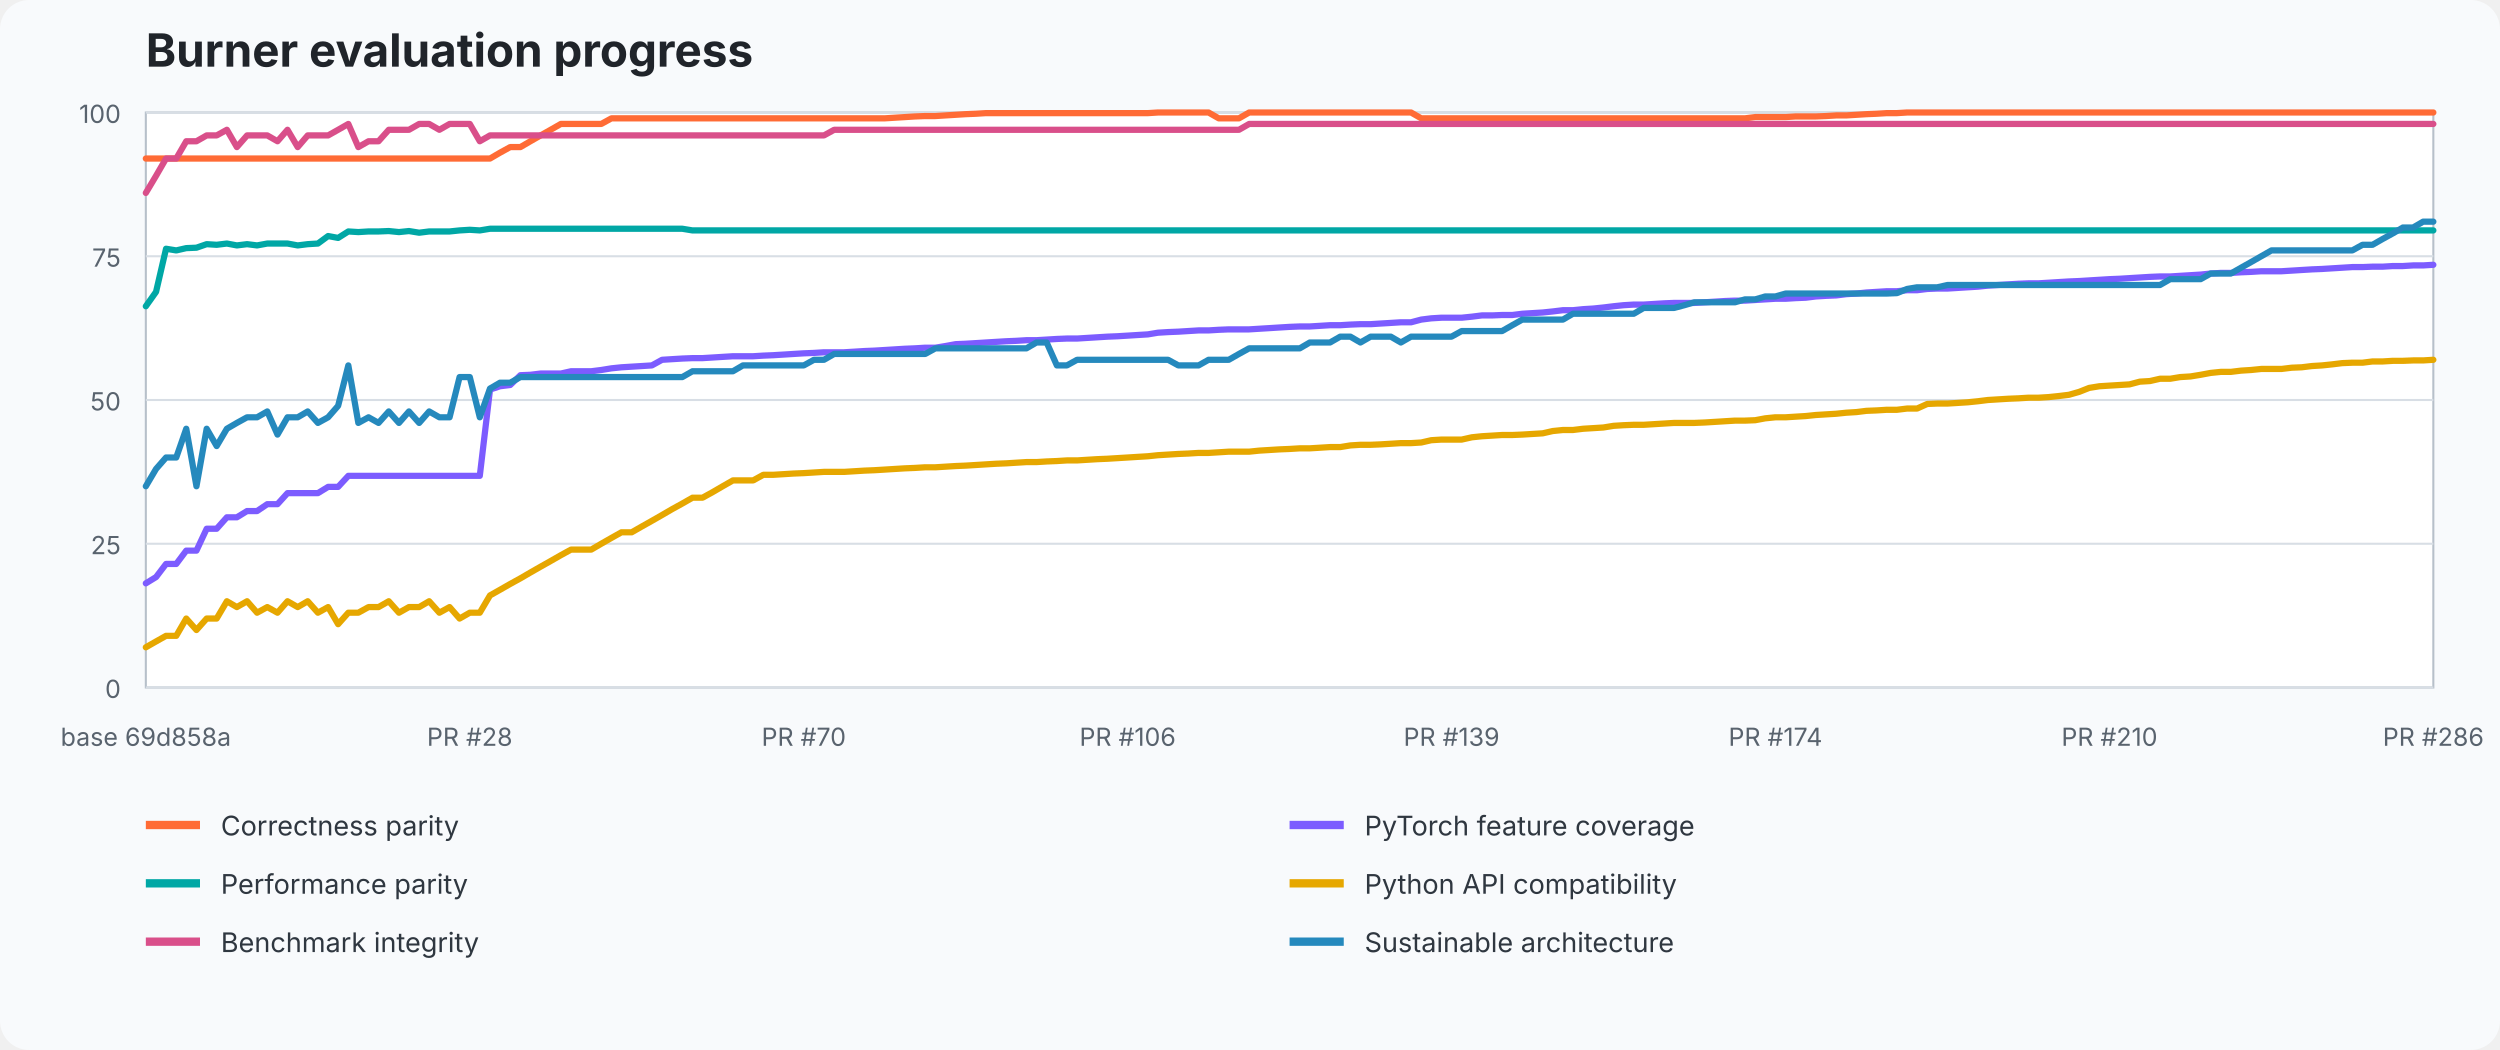
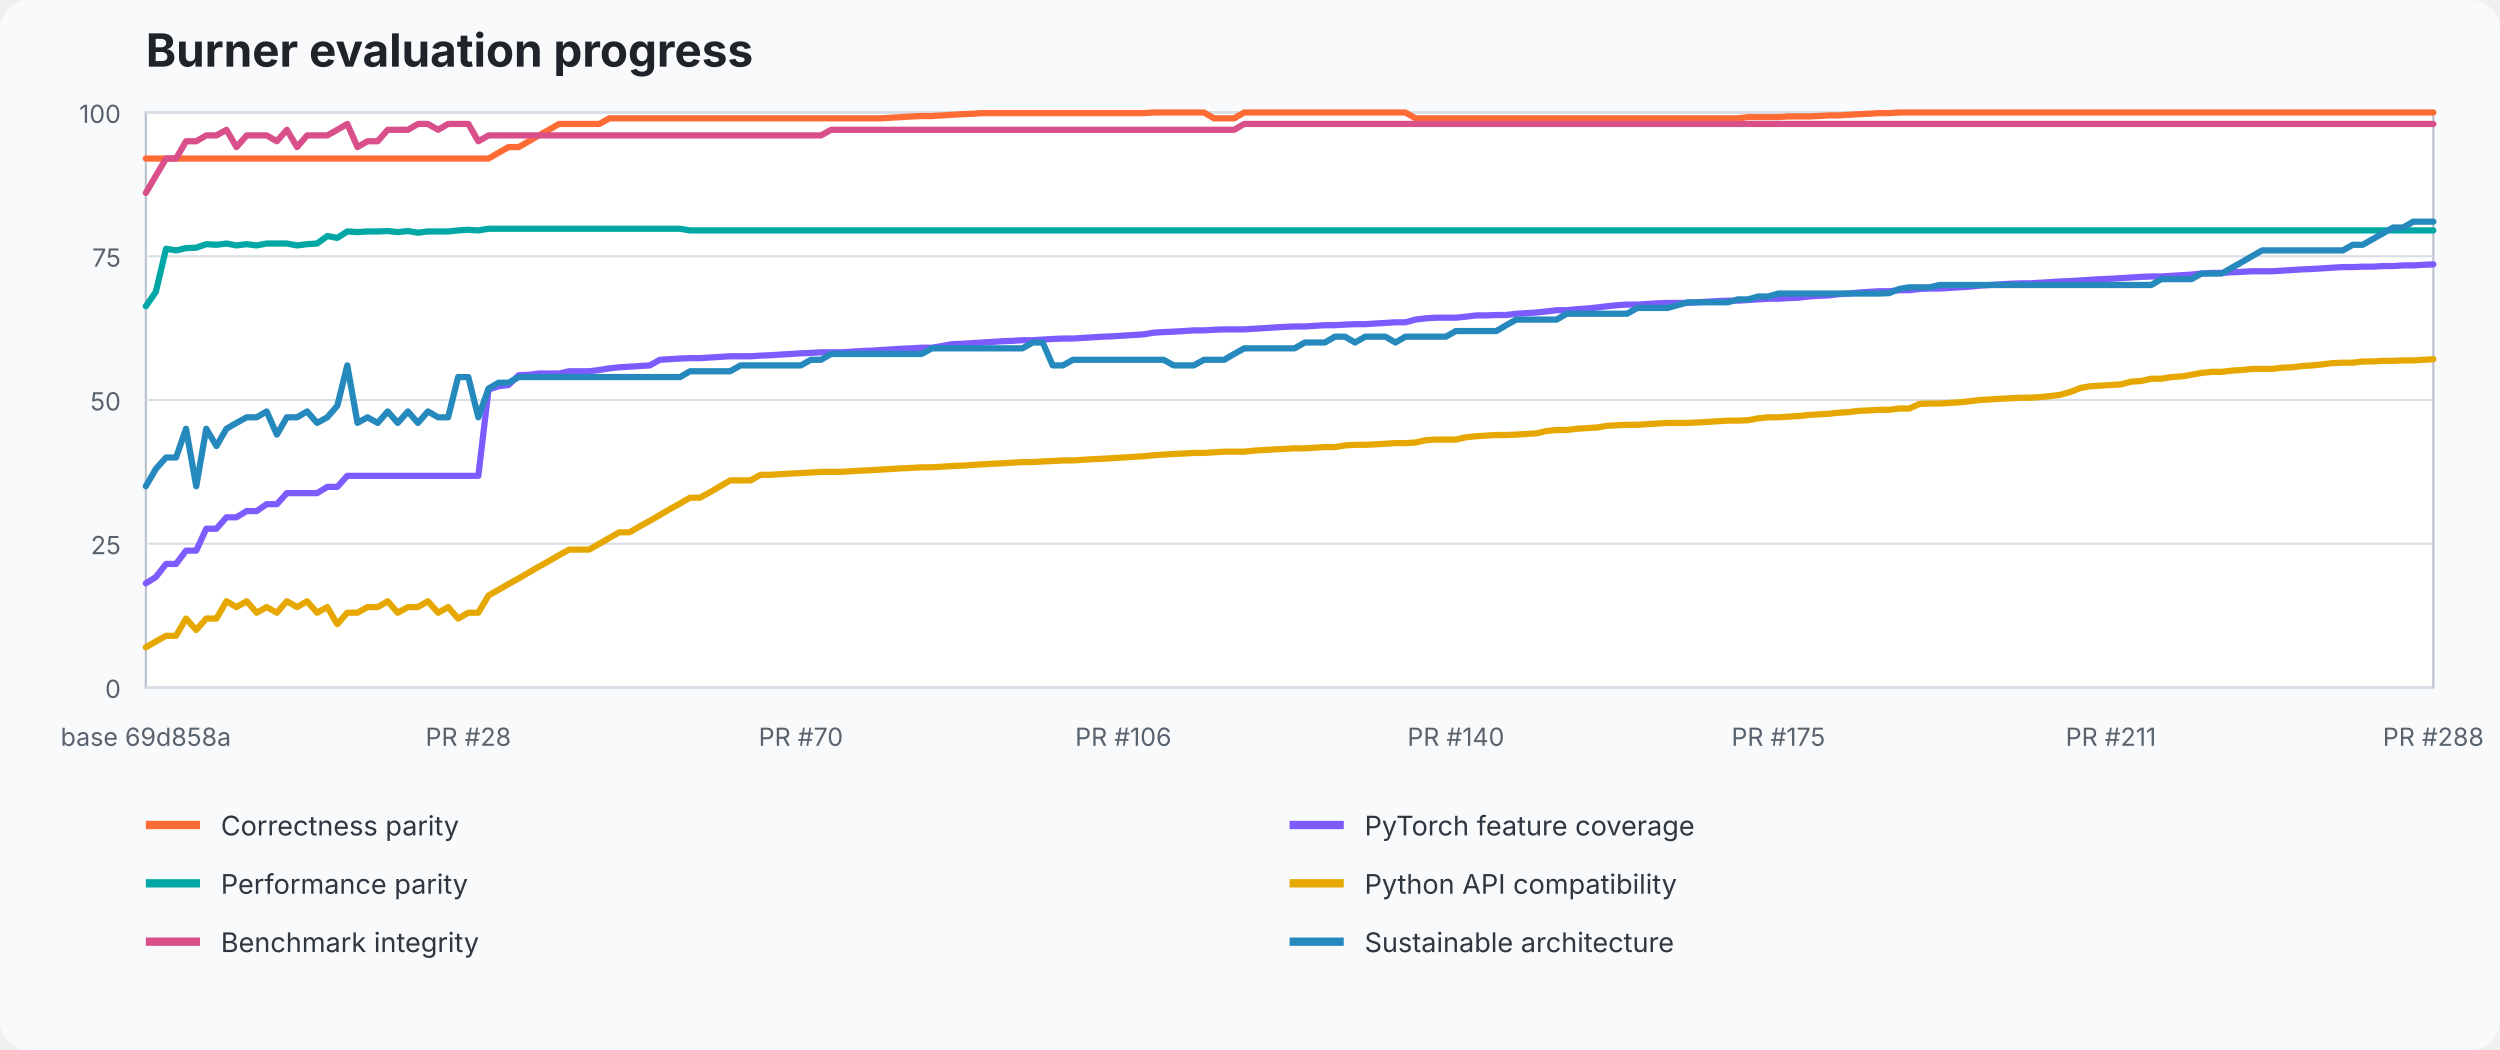
<svg xmlns="http://www.w3.org/2000/svg" width="1200" height="504" viewBox="0 0 1200 504" role="img" aria-labelledby="title desc">
  <style>text{font-family:ui-sans-serif,system-ui,-apple-system,BlinkMacSystemFont,"Segoe UI",sans-serif}.title{font-size:22px;font-weight:700;fill:#20242a}.axis{font-size:12px;fill:#59636e}.legend{font-size:13px;fill:#2f3740}.grid{stroke:#d8dee5;stroke-width:1}.plot{fill:#fff;stroke:#b7c0ca}</style>
  <rect width="100%" height="100%" fill="#f8fafc" rx="14" />
  <text x="70" y="32" class="title">Burner evaluation progress</text>
  <rect x="70" y="54" width="1098" height="276" class="plot" />
  <line x1="70" y1="330" x2="1168" y2="330" class="grid" />
  <text x="58" y="335" text-anchor="end" class="axis">0</text>
  <line x1="70" y1="261" x2="1168" y2="261" class="grid" />
  <text x="58" y="266" text-anchor="end" class="axis">25</text>
  <line x1="70" y1="192" x2="1168" y2="192" class="grid" />
  <text x="58" y="197" text-anchor="end" class="axis">50</text>
  <line x1="70" y1="123" x2="1168" y2="123" class="grid" />
  <text x="58" y="128" text-anchor="end" class="axis">75</text>
  <line x1="70" y1="54" x2="1168" y2="54" class="grid" />
  <text x="58" y="59" text-anchor="end" class="axis">100</text>
-   <polyline points="70.0,76.1 74.9,76.1 79.7,76.1 84.6,76.1 89.4,76.1 94.3,76.1 99.2,76.1 104.0,76.1 108.9,76.1 113.7,76.1 118.6,76.1 123.4,76.1 128.3,76.1 133.2,76.1 138.0,76.1 142.9,76.1 147.7,76.1 152.6,76.1 157.5,76.1 162.3,76.1 167.2,76.1 172.0,76.1 176.9,76.1 181.7,76.1 186.6,76.1 191.5,76.1 196.3,76.1 201.2,76.1 206.0,76.1 210.9,76.1 215.8,76.1 220.6,76.1 225.5,76.1 230.3,76.1 235.2,76.1 240.0,73.3 244.9,70.6 249.8,70.6 254.6,67.8 259.5,65.0 264.3,62.3 269.2,59.5 274.1,59.5 278.9,59.5 283.8,59.5 288.6,59.5 293.5,56.8 298.3,56.8 303.2,56.8 308.1,56.8 312.9,56.8 317.8,56.8 322.6,56.8 327.5,56.8 332.4,56.8 337.2,56.8 342.1,56.8 346.9,56.8 351.8,56.8 356.6,56.8 361.5,56.8 366.4,56.8 371.2,56.8 376.1,56.8 380.9,56.8 385.8,56.8 390.7,56.8 395.5,56.8 400.4,56.8 405.2,56.8 410.1,56.8 414.9,56.8 419.8,56.8 424.7,56.8 429.5,56.5 434.4,56.2 439.2,55.9 444.1,55.7 449.0,55.7 453.8,55.4 458.7,55.1 463.5,54.8 468.4,54.6 473.2,54.3 478.1,54.3 483.0,54.3 487.8,54.3 492.7,54.3 497.5,54.3 502.4,54.3 507.3,54.3 512.1,54.3 517.0,54.3 521.8,54.3 526.7,54.3 531.5,54.3 536.4,54.3 541.3,54.3 546.1,54.3 551.0,54.3 555.8,54.0 560.7,54.0 565.6,54.0 570.4,54.0 575.3,54.0 580.1,54.0 585.0,56.8 589.8,56.8 594.7,56.8 599.6,54.0 604.4,54.0 609.3,54.0 614.1,54.0 619.0,54.0 623.9,54.0 628.7,54.0 633.6,54.0 638.4,54.0 643.3,54.0 648.2,54.0 653.0,54.0 657.9,54.0 662.7,54.0 667.6,54.0 672.4,54.0 677.3,54.0 682.2,56.8 687.0,56.8 691.9,56.8 696.7,56.8 701.6,56.8 706.5,56.8 711.3,56.8 716.2,56.8 721.0,56.8 725.9,56.8 730.7,56.8 735.6,56.8 740.5,56.8 745.3,56.8 750.2,56.8 755.0,56.8 759.9,56.8 764.8,56.8 769.6,56.8 774.5,56.8 779.3,56.8 784.2,56.8 789.0,56.8 793.9,56.8 798.8,56.8 803.6,56.8 808.5,56.8 813.3,56.8 818.2,56.8 823.1,56.8 827.9,56.8 832.8,56.8 837.6,56.8 842.5,56.2 847.3,56.2 852.2,56.2 857.1,56.2 861.9,55.9 866.8,55.9 871.6,55.9 876.5,55.7 881.4,55.4 886.2,55.4 891.1,55.1 895.9,54.8 900.8,54.6 905.6,54.3 910.5,54.3 915.4,54.0 920.2,54.0 925.1,54.0 929.9,54.0 934.8,54.0 939.7,54.0 944.5,54.0 949.4,54.0 954.2,54.0 959.1,54.0 963.9,54.0 968.8,54.0 973.7,54.0 978.5,54.0 983.4,54.0 988.2,54.0 993.1,54.0 998.0,54.0 1002.8,54.0 1007.7,54.0 1012.5,54.0 1017.4,54.0 1022.2,54.0 1027.1,54.0 1032.0,54.0 1036.8,54.0 1041.7,54.0 1046.5,54.0 1051.4,54.0 1056.3,54.0 1061.1,54.0 1066.0,54.0 1070.8,54.0 1075.7,54.0 1080.5,54.0 1085.4,54.0 1090.3,54.0 1095.1,54.0 1100.0,54.0 1104.8,54.0 1109.7,54.0 1114.6,54.0 1119.4,54.0 1124.3,54.0 1129.1,54.0 1134.0,54.0 1138.8,54.0 1143.7,54.0 1148.6,54.0 1153.4,54.0 1158.3,54.0 1163.1,54.0 1168.0,54.0" fill="none" stroke="#ff6b35" stroke-width="3" stroke-linejoin="round" stroke-linecap="round" />
-   <polyline points="70.0,280.0 74.9,277.0 79.7,270.7 84.6,270.7 89.4,264.3 94.3,264.3 99.2,253.8 104.0,253.8 108.9,248.3 113.7,248.3 118.6,245.3 123.4,245.3 128.3,242.0 133.2,242.0 138.0,236.7 142.9,236.7 147.7,236.7 152.6,236.7 157.5,233.7 162.3,233.7 167.2,228.4 172.0,228.4 176.9,228.4 181.7,228.4 186.6,228.4 191.5,228.4 196.3,228.4 201.2,228.4 206.0,228.4 210.9,228.4 215.8,228.4 220.6,228.4 225.5,228.4 230.3,228.4 235.2,187.0 240.0,185.4 244.9,184.8 249.8,180.1 254.6,179.9 259.5,179.3 264.3,179.3 269.2,179.3 274.1,178.2 278.9,178.2 283.8,178.2 288.6,177.6 293.5,176.8 298.3,176.3 303.2,176.0 308.1,175.7 312.9,175.4 317.8,172.7 322.6,172.4 327.5,172.1 332.4,171.9 337.2,171.9 342.1,171.6 346.9,171.3 351.8,171.0 356.6,171.0 361.5,171.0 366.4,170.7 371.2,170.5 376.1,170.2 380.9,169.9 385.8,169.6 390.7,169.4 395.5,169.1 400.4,169.1 405.2,169.1 410.1,168.8 414.9,168.5 419.8,168.3 424.7,168.0 429.5,167.7 434.4,167.4 439.2,167.2 444.1,166.9 449.0,166.9 453.8,166.1 458.7,165.2 463.5,165.0 468.4,164.7 473.2,164.4 478.1,164.1 483.0,163.8 487.8,163.6 492.7,163.3 497.5,163.3 502.4,163.0 507.3,162.7 512.1,162.5 517.0,162.5 521.8,162.2 526.7,161.9 531.5,161.6 536.4,161.4 541.3,161.1 546.1,160.8 551.0,160.5 555.8,159.7 560.7,159.4 565.6,159.2 570.4,158.9 575.3,158.6 580.1,158.6 585.0,158.3 589.8,158.1 594.7,158.1 599.6,158.1 604.4,157.8 609.3,157.5 614.1,157.2 619.0,156.9 623.9,156.7 628.7,156.7 633.6,156.4 638.4,156.1 643.3,156.1 648.2,155.8 653.0,155.6 657.9,155.6 662.7,155.3 667.6,155.0 672.4,154.7 677.3,154.7 682.2,153.4 687.0,152.8 691.9,152.5 696.7,152.5 701.6,152.5 706.5,152.0 711.3,151.4 716.2,151.4 721.0,151.2 725.9,151.2 730.7,150.6 735.6,150.3 740.5,150.0 745.3,149.5 750.2,148.9 755.0,148.9 759.9,148.4 764.8,148.1 769.6,147.6 774.5,147.0 779.3,146.5 784.2,146.2 789.0,146.2 793.9,145.9 798.8,145.6 803.6,145.4 808.5,145.4 813.3,145.4 818.2,145.1 823.1,144.8 827.9,144.5 832.8,144.3 837.6,144.3 842.5,144.0 847.3,143.7 852.2,143.4 857.1,143.4 861.9,143.1 866.8,142.9 871.6,142.3 876.5,142.0 881.4,141.8 886.2,141.2 891.1,140.9 895.9,140.4 900.8,140.1 905.6,139.8 910.5,139.8 915.4,139.3 920.2,139.3 925.1,138.7 929.9,138.5 934.8,138.5 939.7,138.2 944.5,137.9 949.4,137.6 954.2,137.1 959.1,136.8 963.9,136.5 968.8,136.2 973.7,136.0 978.5,136.0 983.4,135.7 988.2,135.4 993.1,135.1 998.0,134.9 1002.8,134.6 1007.7,134.3 1012.5,134.0 1017.4,133.8 1022.2,133.5 1027.1,133.2 1032.0,132.9 1036.8,132.7 1041.7,132.7 1046.5,132.4 1051.4,132.1 1056.3,131.8 1061.1,131.3 1066.0,131.0 1070.8,131.0 1075.7,130.7 1080.5,130.5 1085.4,130.2 1090.3,130.2 1095.1,130.2 1100.0,129.9 1104.8,129.6 1109.7,129.3 1114.6,129.1 1119.4,128.8 1124.3,128.5 1129.1,128.2 1134.0,128.2 1138.8,128.0 1143.7,128.0 1148.6,127.7 1153.4,127.7 1158.3,127.4 1163.1,127.4 1168.0,127.1" fill="none" stroke="#7c5cff" stroke-width="3" stroke-linejoin="round" stroke-linecap="round" />
-   <polyline points="70.0,147.0 74.9,140.1 79.7,119.4 84.6,120.2 89.4,119.1 94.3,118.9 99.2,117.2 104.0,117.5 108.9,116.9 113.7,117.8 118.6,117.2 123.4,117.8 128.3,116.9 133.2,116.9 138.0,116.9 142.9,117.8 147.7,117.2 152.6,116.9 157.5,113.3 162.3,114.2 167.2,111.1 172.0,111.4 176.9,111.1 181.7,111.1 186.6,110.9 191.5,111.4 196.3,110.9 201.2,111.7 206.0,111.1 210.9,111.1 215.8,111.1 220.6,110.6 225.5,110.3 230.3,110.6 235.2,109.8 240.0,109.8 244.9,109.8 249.8,109.8 254.6,109.8 259.5,109.8 264.3,109.8 269.2,109.8 274.1,109.8 278.9,109.8 283.8,109.8 288.6,109.8 293.5,109.8 298.3,109.8 303.2,109.8 308.1,109.8 312.9,109.8 317.8,109.8 322.6,109.8 327.5,109.8 332.4,110.6 337.2,110.6 342.1,110.6 346.9,110.6 351.8,110.6 356.6,110.6 361.5,110.6 366.4,110.6 371.2,110.6 376.1,110.6 380.9,110.6 385.8,110.6 390.7,110.6 395.5,110.6 400.4,110.6 405.2,110.6 410.1,110.6 414.9,110.6 419.8,110.6 424.7,110.6 429.5,110.6 434.4,110.6 439.2,110.6 444.1,110.6 449.0,110.6 453.8,110.6 458.7,110.6 463.5,110.6 468.4,110.6 473.2,110.6 478.1,110.6 483.0,110.6 487.8,110.6 492.7,110.6 497.5,110.6 502.4,110.6 507.3,110.6 512.1,110.6 517.0,110.6 521.8,110.6 526.7,110.6 531.5,110.6 536.4,110.6 541.3,110.6 546.1,110.6 551.0,110.6 555.8,110.6 560.7,110.6 565.6,110.6 570.4,110.6 575.3,110.6 580.1,110.6 585.0,110.6 589.8,110.6 594.7,110.6 599.6,110.6 604.4,110.6 609.3,110.6 614.1,110.6 619.0,110.6 623.9,110.6 628.7,110.6 633.6,110.6 638.4,110.6 643.3,110.6 648.2,110.6 653.0,110.6 657.9,110.6 662.7,110.6 667.6,110.6 672.4,110.6 677.3,110.6 682.2,110.6 687.0,110.6 691.9,110.6 696.7,110.6 701.6,110.6 706.5,110.6 711.3,110.6 716.2,110.6 721.0,110.6 725.9,110.6 730.7,110.6 735.6,110.6 740.5,110.6 745.3,110.6 750.2,110.6 755.0,110.6 759.9,110.6 764.8,110.6 769.6,110.6 774.5,110.6 779.3,110.6 784.2,110.6 789.0,110.6 793.9,110.6 798.8,110.6 803.6,110.6 808.5,110.6 813.3,110.6 818.2,110.6 823.1,110.6 827.9,110.6 832.8,110.6 837.6,110.6 842.5,110.6 847.3,110.6 852.2,110.6 857.1,110.6 861.9,110.6 866.8,110.6 871.6,110.6 876.5,110.6 881.4,110.6 886.2,110.6 891.1,110.6 895.9,110.6 900.8,110.6 905.6,110.6 910.5,110.6 915.4,110.6 920.2,110.6 925.1,110.6 929.9,110.6 934.8,110.6 939.7,110.6 944.5,110.6 949.4,110.6 954.2,110.6 959.1,110.6 963.9,110.6 968.8,110.6 973.7,110.6 978.5,110.6 983.4,110.6 988.2,110.6 993.1,110.6 998.0,110.6 1002.8,110.6 1007.7,110.6 1012.5,110.6 1017.4,110.6 1022.2,110.6 1027.1,110.6 1032.0,110.6 1036.8,110.6 1041.7,110.6 1046.5,110.6 1051.4,110.6 1056.3,110.6 1061.1,110.6 1066.0,110.6 1070.8,110.6 1075.7,110.6 1080.5,110.6 1085.4,110.6 1090.3,110.6 1095.1,110.6 1100.0,110.6 1104.8,110.6 1109.7,110.6 1114.6,110.6 1119.4,110.6 1124.3,110.6 1129.1,110.6 1134.0,110.6 1138.8,110.6 1143.7,110.6 1148.6,110.6 1153.4,110.6 1158.3,110.6 1163.1,110.6 1168.0,110.6" fill="none" stroke="#00a7a5" stroke-width="3" stroke-linejoin="round" stroke-linecap="round" />
-   <polyline points="70.0,310.7 74.9,307.9 79.7,305.2 84.6,305.2 89.4,296.9 94.3,302.4 99.2,296.9 104.0,296.9 108.9,288.6 113.7,291.4 118.6,288.6 123.4,294.1 128.3,291.4 133.2,294.1 138.0,288.6 142.9,291.4 147.7,288.6 152.6,294.1 157.5,291.4 162.3,299.6 167.2,294.1 172.0,294.1 176.9,291.4 181.7,291.4 186.6,288.6 191.5,294.1 196.3,291.4 201.2,291.4 206.0,288.6 210.9,294.1 215.8,291.4 220.6,296.9 225.5,294.1 230.3,294.1 235.2,285.8 240.0,283.1 244.9,280.3 249.8,277.6 254.6,274.8 259.5,272.0 264.3,269.3 269.2,266.5 274.1,263.8 278.9,263.8 283.8,263.8 288.6,261.0 293.5,258.2 298.3,255.5 303.2,255.5 308.1,252.7 312.9,250.0 317.8,247.2 322.6,244.4 327.5,241.7 332.4,238.9 337.2,238.9 342.1,236.2 346.9,233.4 351.8,230.6 356.6,230.6 361.5,230.6 366.4,227.9 371.2,227.9 376.1,227.6 380.9,227.3 385.8,227.1 390.7,226.8 395.5,226.5 400.4,226.5 405.2,226.5 410.1,226.2 414.9,225.9 419.8,225.7 424.7,225.4 429.5,225.1 434.4,224.8 439.2,224.6 444.1,224.3 449.0,224.3 453.8,224.0 458.7,223.7 463.5,223.5 468.4,223.2 473.2,222.9 478.1,222.6 483.0,222.4 487.8,222.1 492.7,221.8 497.5,221.8 502.4,221.5 507.3,221.3 512.1,221.0 517.0,221.0 521.8,220.7 526.7,220.4 531.5,220.2 536.4,219.9 541.3,219.6 546.1,219.3 551.0,219.0 555.8,218.5 560.7,218.2 565.6,217.9 570.4,217.7 575.3,217.4 580.1,217.4 585.0,217.1 589.8,216.8 594.7,216.8 599.6,216.8 604.4,216.3 609.3,216.0 614.1,215.7 619.0,215.5 623.9,215.2 628.7,215.2 633.6,214.9 638.4,214.6 643.3,214.6 648.2,213.8 653.0,213.5 657.9,213.5 662.7,213.3 667.6,213.0 672.4,212.7 677.3,212.7 682.2,212.4 687.0,211.3 691.9,211.0 696.7,211.0 701.6,211.0 706.5,209.9 711.3,209.4 716.2,209.1 721.0,208.8 725.9,208.8 730.7,208.6 735.6,208.3 740.5,208.0 745.3,206.9 750.2,206.4 755.0,206.4 759.9,205.8 764.8,205.5 769.6,205.2 774.5,204.4 779.3,204.1 784.2,203.9 789.0,203.9 793.9,203.6 798.8,203.3 803.6,203.0 808.5,203.0 813.3,203.0 818.2,202.8 823.1,202.5 827.9,202.2 832.8,201.9 837.6,201.9 842.5,201.7 847.3,200.8 852.2,200.3 857.1,200.3 861.9,200.0 866.8,199.7 871.6,199.2 876.5,198.9 881.4,198.6 886.2,198.1 891.1,197.8 895.9,197.2 900.8,197.0 905.6,196.7 910.5,196.7 915.4,196.1 920.2,196.1 925.1,193.9 929.9,193.7 934.8,193.7 939.7,193.4 944.5,193.1 949.4,192.6 954.2,192.0 959.1,191.7 963.9,191.4 968.8,191.2 973.7,190.9 978.5,190.9 983.4,190.6 988.2,190.1 993.1,189.5 998.0,188.1 1002.8,186.2 1007.7,185.4 1012.5,185.1 1017.4,184.8 1022.2,184.5 1027.1,183.2 1032.0,182.9 1036.8,181.8 1041.7,181.8 1046.5,181.0 1051.4,180.7 1056.3,179.9 1061.1,179.0 1066.0,178.5 1070.8,178.5 1075.7,177.9 1080.5,177.6 1085.4,177.1 1090.3,177.1 1095.1,177.1 1100.0,176.5 1104.8,176.3 1109.7,175.7 1114.6,175.4 1119.4,174.9 1124.3,174.3 1129.1,174.1 1134.0,174.1 1138.8,173.5 1143.7,173.5 1148.6,173.2 1153.4,173.2 1158.3,173.0 1163.1,173.0 1168.0,172.7" fill="none" stroke="#e6a700" stroke-width="3" stroke-linejoin="round" stroke-linecap="round" />
-   <polyline points="70.0,92.6 74.9,84.4 79.7,76.1 84.6,76.1 89.4,67.8 94.3,67.8 99.2,65.0 104.0,65.0 108.9,62.3 113.7,70.6 118.6,65.0 123.4,65.0 128.3,65.0 133.2,67.8 138.0,62.3 142.9,70.6 147.7,65.0 152.6,65.0 157.5,65.0 162.3,62.3 167.2,59.5 172.0,70.6 176.9,67.8 181.7,67.8 186.6,62.3 191.5,62.3 196.3,62.3 201.2,59.5 206.0,59.5 210.9,62.3 215.8,59.5 220.6,59.5 225.5,59.5 230.3,67.8 235.2,65.0 240.0,65.0 244.9,65.0 249.8,65.0 254.6,65.0 259.5,65.0 264.3,65.0 269.2,65.0 274.1,65.0 278.9,65.0 283.8,65.0 288.6,65.0 293.5,65.0 298.3,65.0 303.2,65.0 308.1,65.0 312.9,65.0 317.8,65.0 322.6,65.0 327.5,65.0 332.4,65.0 337.2,65.0 342.1,65.0 346.9,65.0 351.8,65.0 356.6,65.0 361.5,65.0 366.4,65.0 371.2,65.0 376.1,65.0 380.9,65.0 385.8,65.0 390.7,65.0 395.5,65.0 400.4,62.3 405.2,62.3 410.1,62.3 414.9,62.3 419.8,62.3 424.7,62.3 429.5,62.3 434.4,62.3 439.2,62.3 444.1,62.3 449.0,62.3 453.8,62.3 458.7,62.3 463.5,62.3 468.4,62.3 473.2,62.3 478.1,62.3 483.0,62.3 487.8,62.3 492.7,62.3 497.5,62.3 502.4,62.3 507.3,62.3 512.1,62.3 517.0,62.3 521.8,62.3 526.7,62.3 531.5,62.3 536.4,62.3 541.3,62.3 546.1,62.3 551.0,62.3 555.8,62.3 560.7,62.3 565.6,62.3 570.4,62.3 575.3,62.3 580.1,62.3 585.0,62.3 589.8,62.3 594.7,62.3 599.6,59.5 604.4,59.5 609.3,59.5 614.1,59.5 619.0,59.5 623.9,59.5 628.7,59.5 633.6,59.5 638.4,59.5 643.3,59.5 648.2,59.5 653.0,59.5 657.9,59.5 662.7,59.5 667.6,59.5 672.4,59.5 677.3,59.5 682.2,59.5 687.0,59.5 691.9,59.5 696.7,59.5 701.6,59.5 706.5,59.5 711.3,59.5 716.2,59.5 721.0,59.5 725.9,59.5 730.7,59.5 735.6,59.5 740.5,59.5 745.3,59.5 750.2,59.5 755.0,59.5 759.9,59.5 764.8,59.5 769.6,59.5 774.5,59.5 779.3,59.5 784.2,59.5 789.0,59.5 793.9,59.5 798.8,59.5 803.6,59.5 808.5,59.5 813.3,59.5 818.2,59.5 823.1,59.5 827.9,59.5 832.8,59.5 837.6,59.5 842.5,59.5 847.3,59.5 852.2,59.5 857.1,59.5 861.9,59.5 866.8,59.5 871.6,59.5 876.5,59.5 881.4,59.5 886.2,59.5 891.1,59.5 895.9,59.5 900.8,59.5 905.6,59.5 910.5,59.5 915.4,59.5 920.2,59.5 925.1,59.5 929.9,59.5 934.8,59.5 939.7,59.5 944.5,59.5 949.4,59.5 954.2,59.5 959.1,59.5 963.9,59.5 968.8,59.5 973.7,59.5 978.5,59.5 983.4,59.5 988.2,59.5 993.1,59.5 998.0,59.5 1002.8,59.5 1007.7,59.5 1012.5,59.5 1017.4,59.5 1022.2,59.5 1027.1,59.5 1032.0,59.5 1036.8,59.5 1041.7,59.5 1046.5,59.5 1051.4,59.5 1056.3,59.5 1061.1,59.5 1066.0,59.5 1070.8,59.5 1075.7,59.5 1080.5,59.5 1085.4,59.5 1090.3,59.5 1095.1,59.5 1100.0,59.5 1104.8,59.5 1109.7,59.5 1114.6,59.5 1119.4,59.5 1124.3,59.5 1129.1,59.5 1134.0,59.5 1138.8,59.5 1143.7,59.5 1148.6,59.5 1153.4,59.5 1158.3,59.5 1163.1,59.5 1168.0,59.5" fill="none" stroke="#d94f8a" stroke-width="3" stroke-linejoin="round" stroke-linecap="round" />
-   <polyline points="70.0,233.4 74.9,225.1 79.7,219.6 84.6,219.6 89.4,205.8 94.3,233.4 99.2,205.8 104.0,214.1 108.9,205.8 113.7,203.0 118.6,200.3 123.4,200.3 128.3,197.5 133.2,208.6 138.0,200.3 142.9,200.3 147.7,197.5 152.6,203.0 157.5,200.3 162.3,194.8 167.2,175.4 172.0,203.0 176.9,200.3 181.7,203.0 186.6,197.5 191.5,203.0 196.3,197.5 201.2,203.0 206.0,197.5 210.9,200.3 215.8,200.3 220.6,181.0 225.5,181.0 230.3,200.3 235.2,186.5 240.0,183.7 244.9,183.7 249.8,181.0 254.6,181.0 259.5,181.0 264.3,181.0 269.2,181.0 274.1,181.0 278.9,181.0 283.8,181.0 288.6,181.0 293.5,181.0 298.3,181.0 303.2,181.0 308.1,181.0 312.9,181.0 317.8,181.0 322.6,181.0 327.5,181.0 332.4,178.2 337.2,178.2 342.1,178.2 346.9,178.2 351.8,178.2 356.6,175.4 361.5,175.4 366.4,175.4 371.2,175.4 376.1,175.4 380.9,175.4 385.8,175.4 390.7,172.7 395.5,172.7 400.4,169.9 405.2,169.9 410.1,169.9 414.9,169.9 419.8,169.9 424.7,169.9 429.5,169.9 434.4,169.9 439.2,169.9 444.1,169.9 449.0,167.2 453.8,167.2 458.7,167.2 463.5,167.2 468.4,167.2 473.2,167.2 478.1,167.2 483.0,167.2 487.8,167.2 492.7,167.2 497.5,164.4 502.4,164.4 507.3,175.4 512.1,175.4 517.0,172.7 521.8,172.7 526.7,172.7 531.5,172.7 536.4,172.7 541.3,172.7 546.1,172.7 551.0,172.7 555.8,172.7 560.7,172.7 565.6,175.4 570.4,175.4 575.3,175.4 580.1,172.7 585.0,172.7 589.8,172.7 594.7,169.9 599.6,167.2 604.4,167.2 609.3,167.2 614.1,167.2 619.0,167.2 623.9,167.2 628.7,164.4 633.6,164.4 638.4,164.4 643.3,161.6 648.2,161.6 653.0,164.4 657.9,161.6 662.7,161.6 667.6,161.6 672.4,164.4 677.3,161.6 682.2,161.6 687.0,161.6 691.9,161.6 696.7,161.6 701.6,158.9 706.5,158.9 711.3,158.9 716.2,158.9 721.0,158.9 725.9,156.1 730.7,153.4 735.6,153.4 740.5,153.4 745.3,153.4 750.2,153.4 755.0,150.6 759.9,150.6 764.8,150.6 769.6,150.6 774.5,150.6 779.3,150.6 784.2,150.6 789.0,147.8 793.9,147.8 798.8,147.8 803.6,147.8 808.5,146.5 813.3,145.1 818.2,145.1 823.1,145.1 827.9,145.1 832.8,145.1 837.6,143.7 842.5,143.7 847.3,142.3 852.2,142.3 857.1,140.9 861.9,140.9 866.8,140.9 871.6,140.9 876.5,140.9 881.4,140.9 886.2,140.9 891.1,140.9 895.9,140.9 900.8,140.9 905.6,140.9 910.5,140.7 915.4,138.7 920.2,137.9 925.1,137.9 929.9,137.9 934.8,136.8 939.7,136.8 944.5,136.8 949.4,136.8 954.2,136.8 959.1,136.8 963.9,136.8 968.8,136.8 973.7,136.8 978.5,136.8 983.4,136.8 988.2,136.8 993.1,136.8 998.0,136.8 1002.8,136.8 1007.7,136.8 1012.5,136.8 1017.4,136.8 1022.2,136.8 1027.1,136.8 1032.0,136.8 1036.8,136.8 1041.7,134.0 1046.5,134.0 1051.4,134.0 1056.3,134.0 1061.1,131.3 1066.0,131.3 1070.8,131.3 1075.7,128.5 1080.5,125.8 1085.4,123.0 1090.3,120.2 1095.1,120.2 1100.0,120.2 1104.8,120.2 1109.7,120.2 1114.6,120.2 1119.4,120.2 1124.3,120.2 1129.1,120.2 1134.0,117.5 1138.8,117.5 1143.7,114.7 1148.6,112.0 1153.4,109.2 1158.3,109.2 1163.1,106.4 1168.0,106.4" fill="none" stroke="#2589bd" stroke-width="3" stroke-linejoin="round" stroke-linecap="round" />
+   <polyline points="70.0,76.1 74.8,76.1 79.7,76.1 84.5,76.1 89.3,76.1 94.2,76.1 99.0,76.1 103.9,76.1 108.7,76.1 113.5,76.1 118.4,76.1 123.2,76.1 128.0,76.1 132.9,76.1 137.7,76.1 142.6,76.1 147.4,76.1 152.2,76.1 157.1,76.1 161.9,76.1 166.7,76.1 171.6,76.1 176.4,76.1 181.3,76.1 186.1,76.1 190.9,76.1 195.8,76.1 200.6,76.1 205.4,76.1 210.3,76.1 215.1,76.1 219.9,76.1 224.8,76.1 229.6,76.1 234.5,76.1 239.3,73.3 244.1,70.6 249.0,70.6 253.8,67.8 258.6,65.0 263.5,62.3 268.3,59.5 273.2,59.5 278.0,59.5 282.8,59.5 287.7,59.5 292.5,56.8 297.3,56.8 302.2,56.8 307.0,56.8 311.9,56.8 316.7,56.8 321.5,56.8 326.4,56.8 331.2,56.8 336.0,56.8 340.9,56.8 345.7,56.8 350.5,56.8 355.4,56.8 360.2,56.8 365.1,56.8 369.9,56.8 374.7,56.8 379.6,56.8 384.4,56.8 389.2,56.8 394.1,56.8 398.9,56.8 403.8,56.8 408.6,56.8 413.4,56.8 418.3,56.8 423.1,56.8 427.9,56.5 432.8,56.2 437.6,55.9 442.4,55.7 447.3,55.7 452.1,55.4 457.0,55.1 461.8,54.8 466.6,54.6 471.5,54.3 476.3,54.3 481.1,54.3 486.0,54.3 490.8,54.3 495.7,54.3 500.5,54.3 505.3,54.3 510.2,54.3 515.0,54.3 519.8,54.3 524.7,54.3 529.5,54.3 534.4,54.3 539.2,54.3 544.0,54.3 548.9,54.3 553.7,54.0 558.5,54.0 563.4,54.0 568.2,54.0 573.0,54.0 577.9,54.0 582.7,56.8 587.6,56.8 592.4,56.8 597.2,54.0 602.1,54.0 606.9,54.0 611.7,54.0 616.6,54.0 621.4,54.0 626.3,54.0 631.1,54.0 635.9,54.0 640.8,54.0 645.6,54.0 650.4,54.0 655.3,54.0 660.1,54.0 665.0,54.0 669.8,54.0 674.6,54.0 679.5,56.8 684.3,56.8 689.1,56.8 694.0,56.8 698.8,56.8 703.6,56.8 708.5,56.8 713.3,56.8 718.2,56.8 723.0,56.8 727.8,56.8 732.7,56.8 737.5,56.8 742.3,56.8 747.2,56.8 752.0,56.8 756.9,56.8 761.7,56.8 766.5,56.8 771.4,56.8 776.2,56.8 781.0,56.8 785.9,56.8 790.7,56.8 795.6,56.8 800.4,56.8 805.2,56.8 810.1,56.8 814.9,56.8 819.7,56.8 824.6,56.8 829.4,56.8 834.2,56.8 839.1,56.2 843.9,56.2 848.8,56.2 853.6,56.2 858.4,55.9 863.3,55.9 868.1,55.9 872.9,55.7 877.8,55.4 882.6,55.4 887.5,55.1 892.3,54.8 897.1,54.6 902.0,54.3 906.8,54.3 911.6,54.0 916.5,54.0 921.3,54.0 926.1,54.0 931.0,54.0 935.8,54.0 940.7,54.0 945.5,54.0 950.3,54.0 955.2,54.0 960.0,54.0 964.8,54.0 969.7,54.0 974.5,54.0 979.4,54.0 984.2,54.0 989.0,54.0 993.9,54.0 998.7,54.0 1003.5,54.0 1008.4,54.0 1013.2,54.0 1018.1,54.0 1022.9,54.0 1027.7,54.0 1032.6,54.0 1037.4,54.0 1042.2,54.0 1047.1,54.0 1051.9,54.0 1056.7,54.0 1061.6,54.0 1066.4,54.0 1071.3,54.0 1076.1,54.0 1080.9,54.0 1085.8,54.0 1090.6,54.0 1095.4,54.0 1100.3,54.0 1105.1,54.0 1110.0,54.0 1114.8,54.0 1119.6,54.0 1124.5,54.0 1129.3,54.0 1134.1,54.0 1139.0,54.0 1143.8,54.0 1148.7,54.0 1153.5,54.0 1158.3,54.0 1163.2,54.0 1168.0,54.0" fill="none" stroke="#ff6b35" stroke-width="3" stroke-linejoin="round" stroke-linecap="round" />
+   <polyline points="70.0,280.0 74.8,277.0 79.7,270.7 84.5,270.7 89.3,264.3 94.2,264.3 99.0,253.8 103.9,253.8 108.7,248.3 113.5,248.3 118.4,245.3 123.2,245.3 128.0,242.0 132.9,242.0 137.7,236.7 142.6,236.7 147.4,236.7 152.2,236.7 157.1,233.7 161.9,233.7 166.7,228.4 171.6,228.4 176.4,228.4 181.3,228.4 186.1,228.4 190.9,228.4 195.8,228.4 200.6,228.4 205.4,228.4 210.3,228.4 215.1,228.4 219.9,228.4 224.8,228.4 229.6,228.4 234.5,187.0 239.3,185.4 244.1,184.8 249.0,180.1 253.8,179.9 258.6,179.3 263.5,179.3 268.3,179.3 273.2,178.2 278.0,178.2 282.8,178.2 287.7,177.6 292.5,176.8 297.3,176.3 302.2,176.0 307.0,175.7 311.9,175.4 316.7,172.7 321.5,172.4 326.4,172.1 331.2,171.9 336.0,171.9 340.9,171.6 345.7,171.3 350.5,171.0 355.4,171.0 360.2,171.0 365.1,170.7 369.9,170.5 374.7,170.2 379.6,169.9 384.4,169.6 389.2,169.4 394.1,169.1 398.9,169.1 403.8,169.1 408.6,168.8 413.4,168.5 418.3,168.3 423.1,168.0 427.9,167.7 432.8,167.4 437.6,167.2 442.4,166.9 447.3,166.9 452.1,166.1 457.0,165.2 461.8,165.0 466.6,164.7 471.5,164.4 476.3,164.1 481.1,163.8 486.0,163.6 490.8,163.3 495.7,163.3 500.5,163.0 505.3,162.7 510.2,162.5 515.0,162.5 519.8,162.2 524.7,161.9 529.5,161.6 534.4,161.4 539.2,161.1 544.0,160.8 548.9,160.5 553.7,159.7 558.5,159.4 563.4,159.2 568.2,158.9 573.0,158.6 577.9,158.6 582.7,158.3 587.6,158.1 592.4,158.1 597.2,158.1 602.1,157.8 606.9,157.5 611.7,157.2 616.6,156.9 621.4,156.7 626.3,156.7 631.1,156.4 635.9,156.1 640.8,156.1 645.6,155.8 650.4,155.6 655.3,155.6 660.1,155.3 665.0,155.0 669.8,154.7 674.6,154.7 679.5,153.4 684.3,152.8 689.1,152.5 694.0,152.5 698.8,152.5 703.6,152.0 708.5,151.4 713.3,151.4 718.2,151.2 723.0,151.2 727.8,150.6 732.7,150.3 737.5,150.0 742.3,149.5 747.2,148.9 752.0,148.9 756.9,148.4 761.7,148.1 766.5,147.6 771.4,147.0 776.2,146.5 781.0,146.2 785.9,146.2 790.7,145.9 795.6,145.6 800.4,145.4 805.2,145.4 810.1,145.4 814.9,145.1 819.7,144.8 824.6,144.5 829.4,144.3 834.2,144.3 839.1,144.0 843.9,143.7 848.8,143.4 853.6,143.4 858.4,143.1 863.3,142.9 868.1,142.3 872.9,142.0 877.8,141.8 882.6,141.2 887.5,140.9 892.3,140.4 897.1,140.1 902.0,139.8 906.8,139.8 911.6,139.3 916.5,139.3 921.3,138.7 926.1,138.5 931.0,138.5 935.8,138.2 940.7,137.9 945.5,137.6 950.3,137.1 955.2,136.8 960.0,136.5 964.8,136.2 969.7,136.0 974.5,136.0 979.4,135.7 984.2,135.4 989.0,135.1 993.9,134.9 998.7,134.6 1003.5,134.3 1008.4,134.0 1013.2,133.8 1018.1,133.5 1022.9,133.2 1027.7,132.9 1032.6,132.7 1037.4,132.7 1042.2,132.4 1047.1,132.1 1051.9,131.8 1056.7,131.3 1061.6,131.0 1066.4,131.0 1071.3,130.7 1076.1,130.5 1080.9,130.2 1085.8,130.2 1090.6,130.2 1095.4,129.9 1100.3,129.6 1105.1,129.3 1110.0,129.1 1114.8,128.8 1119.6,128.5 1124.5,128.2 1129.3,128.2 1134.1,128.0 1139.0,128.0 1143.8,127.7 1148.7,127.7 1153.5,127.4 1158.3,127.4 1163.2,127.1 1168.0,126.9" fill="none" stroke="#7c5cff" stroke-width="3" stroke-linejoin="round" stroke-linecap="round" />
+   <polyline points="70.0,147.0 74.8,140.1 79.7,119.4 84.5,120.2 89.3,119.1 94.2,118.9 99.0,117.2 103.9,117.5 108.7,116.9 113.5,117.8 118.4,117.2 123.2,117.8 128.0,116.9 132.9,116.9 137.7,116.9 142.6,117.8 147.4,117.2 152.2,116.9 157.1,113.3 161.9,114.2 166.7,111.1 171.6,111.4 176.4,111.1 181.3,111.1 186.1,110.9 190.9,111.4 195.8,110.9 200.6,111.7 205.4,111.1 210.3,111.1 215.1,111.1 219.9,110.6 224.8,110.3 229.6,110.6 234.5,109.8 239.3,109.8 244.1,109.8 249.0,109.8 253.8,109.8 258.6,109.8 263.5,109.8 268.3,109.8 273.2,109.8 278.0,109.8 282.8,109.8 287.7,109.8 292.5,109.8 297.3,109.8 302.2,109.8 307.0,109.8 311.9,109.8 316.7,109.8 321.5,109.8 326.4,109.8 331.2,110.6 336.0,110.6 340.9,110.6 345.7,110.6 350.5,110.6 355.4,110.6 360.2,110.6 365.1,110.6 369.9,110.6 374.7,110.6 379.6,110.6 384.4,110.6 389.2,110.6 394.1,110.6 398.9,110.6 403.8,110.6 408.6,110.6 413.4,110.6 418.3,110.6 423.1,110.6 427.9,110.6 432.8,110.6 437.6,110.6 442.4,110.6 447.3,110.6 452.1,110.6 457.0,110.6 461.8,110.6 466.6,110.6 471.5,110.6 476.3,110.6 481.1,110.6 486.0,110.6 490.8,110.6 495.7,110.6 500.5,110.6 505.3,110.6 510.2,110.6 515.0,110.6 519.8,110.6 524.7,110.6 529.5,110.6 534.4,110.6 539.2,110.6 544.0,110.6 548.9,110.6 553.7,110.6 558.5,110.6 563.4,110.6 568.2,110.6 573.0,110.6 577.9,110.6 582.7,110.6 587.6,110.6 592.4,110.6 597.2,110.6 602.1,110.6 606.9,110.6 611.7,110.6 616.6,110.6 621.4,110.6 626.3,110.6 631.1,110.6 635.9,110.6 640.8,110.6 645.6,110.6 650.4,110.6 655.3,110.6 660.1,110.6 665.0,110.6 669.8,110.6 674.6,110.6 679.5,110.6 684.3,110.6 689.1,110.6 694.0,110.6 698.8,110.6 703.6,110.6 708.5,110.6 713.3,110.6 718.2,110.6 723.0,110.6 727.8,110.6 732.7,110.6 737.5,110.6 742.3,110.6 747.2,110.6 752.0,110.6 756.9,110.6 761.7,110.6 766.5,110.6 771.4,110.6 776.2,110.6 781.0,110.6 785.9,110.6 790.7,110.6 795.6,110.6 800.4,110.6 805.2,110.6 810.1,110.6 814.9,110.6 819.7,110.6 824.6,110.6 829.4,110.6 834.2,110.6 839.1,110.6 843.9,110.6 848.8,110.6 853.6,110.6 858.4,110.6 863.3,110.6 868.1,110.6 872.9,110.6 877.8,110.6 882.6,110.6 887.5,110.6 892.3,110.6 897.1,110.6 902.0,110.6 906.8,110.6 911.6,110.6 916.5,110.6 921.3,110.6 926.1,110.6 931.0,110.6 935.8,110.6 940.7,110.6 945.5,110.6 950.3,110.6 955.2,110.6 960.0,110.6 964.8,110.6 969.7,110.6 974.5,110.6 979.4,110.6 984.2,110.6 989.0,110.6 993.9,110.6 998.7,110.6 1003.5,110.6 1008.4,110.6 1013.2,110.6 1018.1,110.6 1022.9,110.6 1027.7,110.6 1032.6,110.6 1037.4,110.6 1042.2,110.6 1047.1,110.6 1051.9,110.6 1056.7,110.6 1061.6,110.6 1066.4,110.6 1071.3,110.6 1076.1,110.6 1080.9,110.6 1085.8,110.6 1090.6,110.6 1095.4,110.6 1100.3,110.6 1105.1,110.6 1110.0,110.6 1114.8,110.6 1119.6,110.6 1124.5,110.6 1129.3,110.6 1134.1,110.6 1139.0,110.6 1143.8,110.6 1148.7,110.6 1153.5,110.6 1158.3,110.6 1163.2,110.6 1168.0,110.6" fill="none" stroke="#00a7a5" stroke-width="3" stroke-linejoin="round" stroke-linecap="round" />
+   <polyline points="70.0,310.7 74.8,307.9 79.7,305.2 84.5,305.2 89.3,296.9 94.2,302.4 99.0,296.9 103.9,296.9 108.7,288.6 113.5,291.4 118.4,288.6 123.2,294.1 128.0,291.4 132.9,294.1 137.7,288.6 142.6,291.4 147.4,288.6 152.2,294.1 157.1,291.4 161.9,299.6 166.7,294.1 171.6,294.1 176.4,291.4 181.3,291.4 186.1,288.6 190.9,294.1 195.8,291.4 200.6,291.4 205.4,288.6 210.3,294.1 215.1,291.4 219.9,296.9 224.8,294.1 229.6,294.1 234.5,285.8 239.3,283.1 244.1,280.3 249.0,277.6 253.8,274.8 258.6,272.0 263.5,269.3 268.3,266.5 273.2,263.8 278.0,263.8 282.8,263.8 287.7,261.0 292.5,258.2 297.3,255.5 302.2,255.5 307.0,252.7 311.9,250.0 316.7,247.2 321.5,244.4 326.4,241.7 331.2,238.9 336.0,238.9 340.9,236.2 345.7,233.4 350.5,230.6 355.4,230.6 360.2,230.6 365.1,227.9 369.9,227.9 374.7,227.6 379.6,227.3 384.4,227.1 389.2,226.8 394.1,226.5 398.9,226.5 403.8,226.5 408.6,226.2 413.4,225.9 418.3,225.7 423.1,225.4 427.9,225.1 432.8,224.8 437.6,224.6 442.4,224.3 447.3,224.3 452.1,224.0 457.0,223.7 461.8,223.5 466.6,223.2 471.5,222.9 476.3,222.6 481.1,222.4 486.0,222.1 490.8,221.8 495.7,221.8 500.5,221.5 505.3,221.3 510.2,221.0 515.0,221.0 519.8,220.7 524.7,220.4 529.5,220.2 534.4,219.9 539.2,219.6 544.0,219.3 548.9,219.0 553.7,218.5 558.5,218.2 563.4,217.9 568.2,217.7 573.0,217.4 577.9,217.4 582.7,217.1 587.6,216.8 592.4,216.8 597.2,216.8 602.1,216.3 606.9,216.0 611.7,215.7 616.6,215.5 621.4,215.2 626.3,215.2 631.1,214.9 635.9,214.6 640.8,214.6 645.6,213.8 650.4,213.5 655.3,213.5 660.1,213.3 665.0,213.0 669.8,212.7 674.6,212.7 679.5,212.4 684.3,211.3 689.1,211.0 694.0,211.0 698.8,211.0 703.6,209.9 708.5,209.4 713.3,209.1 718.2,208.8 723.0,208.8 727.8,208.6 732.7,208.3 737.5,208.0 742.3,206.9 747.2,206.4 752.0,206.4 756.9,205.8 761.7,205.5 766.5,205.2 771.4,204.4 776.2,204.1 781.0,203.9 785.9,203.9 790.7,203.6 795.6,203.3 800.4,203.0 805.2,203.0 810.1,203.0 814.9,202.8 819.7,202.5 824.6,202.2 829.4,201.9 834.2,201.9 839.1,201.7 843.9,200.8 848.8,200.3 853.6,200.3 858.4,200.0 863.3,199.7 868.1,199.2 872.9,198.9 877.8,198.6 882.6,198.1 887.5,197.8 892.3,197.2 897.1,197.0 902.0,196.7 906.8,196.7 911.6,196.1 916.5,196.1 921.3,193.9 926.1,193.7 931.0,193.7 935.8,193.4 940.7,193.1 945.5,192.6 950.3,192.0 955.2,191.7 960.0,191.4 964.8,191.2 969.7,190.9 974.5,190.9 979.4,190.6 984.2,190.1 989.0,189.5 993.9,188.1 998.7,186.2 1003.5,185.4 1008.4,185.1 1013.2,184.8 1018.1,184.5 1022.9,183.2 1027.7,182.9 1032.6,181.8 1037.4,181.8 1042.2,181.0 1047.1,180.7 1051.9,179.9 1056.7,179.0 1061.6,178.5 1066.4,178.5 1071.3,177.9 1076.1,177.6 1080.9,177.1 1085.8,177.1 1090.6,177.1 1095.4,176.5 1100.3,176.3 1105.1,175.7 1110.0,175.4 1114.8,174.9 1119.6,174.3 1124.5,174.1 1129.3,174.1 1134.1,173.5 1139.0,173.5 1143.8,173.2 1148.7,173.2 1153.5,173.0 1158.3,173.0 1163.2,172.7 1168.0,172.4" fill="none" stroke="#e6a700" stroke-width="3" stroke-linejoin="round" stroke-linecap="round" />
+   <polyline points="70.0,92.6 74.8,84.4 79.7,76.1 84.5,76.1 89.3,67.8 94.2,67.8 99.0,65.0 103.9,65.0 108.7,62.3 113.5,70.6 118.4,65.0 123.2,65.0 128.0,65.0 132.9,67.8 137.7,62.3 142.6,70.6 147.4,65.0 152.2,65.0 157.1,65.0 161.9,62.3 166.7,59.5 171.6,70.6 176.4,67.8 181.3,67.8 186.1,62.3 190.9,62.3 195.8,62.3 200.6,59.5 205.4,59.5 210.3,62.3 215.1,59.5 219.9,59.5 224.8,59.5 229.6,67.8 234.5,65.0 239.3,65.0 244.1,65.0 249.0,65.0 253.8,65.0 258.6,65.0 263.5,65.0 268.3,65.0 273.2,65.0 278.0,65.0 282.8,65.0 287.7,65.0 292.5,65.0 297.3,65.0 302.2,65.0 307.0,65.0 311.9,65.0 316.7,65.0 321.5,65.0 326.4,65.0 331.2,65.0 336.0,65.0 340.9,65.0 345.7,65.0 350.5,65.0 355.4,65.0 360.2,65.0 365.1,65.0 369.9,65.0 374.7,65.0 379.6,65.0 384.4,65.0 389.2,65.0 394.1,65.0 398.9,62.3 403.8,62.3 408.6,62.3 413.4,62.3 418.3,62.3 423.1,62.3 427.9,62.3 432.8,62.3 437.6,62.3 442.4,62.3 447.3,62.3 452.1,62.3 457.0,62.3 461.8,62.3 466.6,62.3 471.5,62.3 476.3,62.3 481.1,62.3 486.0,62.3 490.8,62.3 495.7,62.3 500.5,62.3 505.3,62.3 510.2,62.3 515.0,62.3 519.8,62.3 524.7,62.3 529.5,62.3 534.4,62.3 539.2,62.3 544.0,62.3 548.9,62.3 553.7,62.3 558.5,62.3 563.4,62.3 568.2,62.3 573.0,62.3 577.9,62.3 582.7,62.3 587.6,62.3 592.4,62.3 597.2,59.5 602.1,59.5 606.9,59.5 611.7,59.5 616.6,59.5 621.4,59.5 626.3,59.5 631.1,59.5 635.9,59.5 640.8,59.5 645.6,59.5 650.4,59.5 655.3,59.5 660.1,59.5 665.0,59.5 669.8,59.5 674.6,59.5 679.5,59.5 684.3,59.5 689.1,59.5 694.0,59.5 698.8,59.5 703.6,59.5 708.5,59.5 713.3,59.5 718.2,59.5 723.0,59.5 727.8,59.5 732.7,59.5 737.5,59.5 742.3,59.5 747.2,59.5 752.0,59.5 756.9,59.5 761.7,59.5 766.5,59.5 771.4,59.5 776.2,59.5 781.0,59.5 785.9,59.5 790.7,59.5 795.6,59.5 800.4,59.5 805.2,59.5 810.1,59.5 814.9,59.5 819.7,59.5 824.6,59.5 829.4,59.5 834.2,59.5 839.1,59.5 843.9,59.5 848.8,59.5 853.6,59.5 858.4,59.5 863.3,59.5 868.1,59.5 872.9,59.5 877.8,59.5 882.6,59.5 887.5,59.5 892.3,59.5 897.1,59.5 902.0,59.5 906.8,59.5 911.6,59.5 916.5,59.5 921.3,59.5 926.1,59.5 931.0,59.5 935.8,59.5 940.7,59.5 945.5,59.5 950.3,59.5 955.2,59.5 960.0,59.5 964.8,59.5 969.7,59.5 974.5,59.5 979.4,59.5 984.2,59.5 989.0,59.5 993.9,59.5 998.7,59.5 1003.5,59.5 1008.4,59.5 1013.2,59.5 1018.1,59.5 1022.9,59.5 1027.7,59.5 1032.6,59.5 1037.4,59.5 1042.2,59.5 1047.1,59.5 1051.9,59.5 1056.7,59.5 1061.6,59.5 1066.4,59.5 1071.3,59.5 1076.1,59.5 1080.9,59.5 1085.8,59.5 1090.6,59.5 1095.4,59.5 1100.3,59.5 1105.1,59.5 1110.0,59.5 1114.8,59.5 1119.6,59.5 1124.5,59.5 1129.3,59.5 1134.1,59.5 1139.0,59.5 1143.8,59.5 1148.7,59.5 1153.5,59.5 1158.3,59.5 1163.2,59.5 1168.0,59.5" fill="none" stroke="#d94f8a" stroke-width="3" stroke-linejoin="round" stroke-linecap="round" />
+   <polyline points="70.0,233.4 74.8,225.1 79.7,219.6 84.5,219.6 89.3,205.8 94.2,233.4 99.0,205.8 103.9,214.1 108.7,205.8 113.5,203.0 118.4,200.3 123.2,200.3 128.0,197.5 132.9,208.6 137.7,200.3 142.6,200.3 147.4,197.5 152.2,203.0 157.1,200.3 161.9,194.8 166.7,175.4 171.6,203.0 176.4,200.3 181.3,203.0 186.1,197.5 190.9,203.0 195.8,197.5 200.6,203.0 205.4,197.5 210.3,200.3 215.1,200.3 219.9,181.0 224.8,181.0 229.6,200.3 234.5,186.5 239.3,183.7 244.1,183.7 249.0,181.0 253.8,181.0 258.6,181.0 263.5,181.0 268.3,181.0 273.2,181.0 278.0,181.0 282.8,181.0 287.7,181.0 292.5,181.0 297.3,181.0 302.2,181.0 307.0,181.0 311.9,181.0 316.7,181.0 321.5,181.0 326.4,181.0 331.2,178.2 336.0,178.2 340.9,178.2 345.7,178.2 350.5,178.2 355.4,175.4 360.2,175.4 365.1,175.4 369.9,175.4 374.7,175.4 379.6,175.4 384.4,175.4 389.2,172.7 394.1,172.7 398.9,169.9 403.8,169.9 408.6,169.9 413.4,169.9 418.3,169.9 423.1,169.9 427.9,169.9 432.8,169.9 437.6,169.9 442.4,169.9 447.3,167.2 452.1,167.2 457.0,167.2 461.8,167.2 466.6,167.2 471.5,167.2 476.3,167.2 481.1,167.2 486.0,167.2 490.8,167.2 495.7,164.4 500.5,164.4 505.3,175.4 510.2,175.4 515.0,172.7 519.8,172.7 524.7,172.7 529.5,172.7 534.4,172.7 539.2,172.7 544.0,172.7 548.9,172.7 553.7,172.7 558.5,172.7 563.4,175.4 568.2,175.4 573.0,175.4 577.9,172.7 582.7,172.7 587.6,172.7 592.4,169.9 597.2,167.2 602.1,167.2 606.9,167.2 611.7,167.2 616.6,167.2 621.4,167.2 626.3,164.4 631.1,164.4 635.9,164.4 640.8,161.6 645.6,161.6 650.4,164.4 655.3,161.6 660.1,161.6 665.0,161.6 669.8,164.4 674.6,161.6 679.5,161.6 684.3,161.6 689.1,161.6 694.0,161.6 698.8,158.9 703.6,158.9 708.5,158.9 713.3,158.9 718.2,158.9 723.0,156.1 727.8,153.4 732.7,153.4 737.5,153.4 742.3,153.4 747.2,153.4 752.0,150.6 756.9,150.6 761.7,150.6 766.5,150.6 771.4,150.6 776.2,150.6 781.0,150.6 785.9,147.8 790.7,147.8 795.6,147.8 800.4,147.8 805.2,146.5 810.1,145.1 814.9,145.1 819.7,145.1 824.6,145.1 829.4,145.1 834.2,143.7 839.1,143.7 843.9,142.3 848.8,142.3 853.6,140.9 858.4,140.9 863.3,140.9 868.1,140.9 872.9,140.9 877.8,140.9 882.6,140.9 887.5,140.9 892.3,140.9 897.1,140.9 902.0,140.9 906.8,140.7 911.6,138.7 916.5,137.9 921.3,137.9 926.1,137.9 931.0,136.8 935.8,136.8 940.7,136.8 945.5,136.8 950.3,136.8 955.2,136.8 960.0,136.8 964.8,136.8 969.7,136.8 974.5,136.8 979.4,136.8 984.2,136.8 989.0,136.8 993.9,136.8 998.7,136.8 1003.5,136.8 1008.4,136.8 1013.2,136.8 1018.1,136.8 1022.9,136.8 1027.7,136.8 1032.6,136.8 1037.4,134.0 1042.2,134.0 1047.1,134.0 1051.9,134.0 1056.7,131.3 1061.6,131.3 1066.4,131.3 1071.3,128.5 1076.1,125.8 1080.9,123.0 1085.8,120.2 1090.6,120.2 1095.4,120.2 1100.3,120.2 1105.1,120.2 1110.0,120.2 1114.8,120.2 1119.6,120.2 1124.5,120.2 1129.3,117.5 1134.1,117.5 1139.0,114.7 1143.8,112.0 1148.7,109.2 1153.5,109.2 1158.3,106.4 1163.2,106.4 1168.0,106.4" fill="none" stroke="#2589bd" stroke-width="3" stroke-linejoin="round" stroke-linecap="round" />
  <text x="70" y="358" text-anchor="middle" class="axis">base 69d858a</text>
-   <text x="225.469" y="358" text-anchor="middle" class="axis">PR #28</text>
-   <text x="385.796" y="358" text-anchor="middle" class="axis">PR #70</text>
-   <text x="541.265" y="358" text-anchor="middle" class="axis">PR #106</text>
-   <text x="696.735" y="358" text-anchor="middle" class="axis">PR #139</text>
-   <text x="852.204" y="358" text-anchor="middle" class="axis">PR #174</text>
-   <text x="1012.531" y="358" text-anchor="middle" class="axis">PR #210</text>
-   <text x="1168" y="358" text-anchor="middle" class="axis">PR #286</text>
+   <text x="224.784" y="358" text-anchor="middle" class="axis">PR #28</text>
+   <text x="384.405" y="358" text-anchor="middle" class="axis">PR #70</text>
+   <text x="539.189" y="358" text-anchor="middle" class="axis">PR #106</text>
+   <text x="698.811" y="358" text-anchor="middle" class="axis">PR #140</text>
+   <text x="853.595" y="358" text-anchor="middle" class="axis">PR #175</text>
+   <text x="1013.216" y="358" text-anchor="middle" class="axis">PR #211</text>
+   <text x="1168" y="358" text-anchor="middle" class="axis">PR #288</text>
  <line x1="70" y1="396" x2="96" y2="396" stroke="#ff6b35" stroke-width="4" />
  <text x="106" y="401" class="legend">Correctness parity</text>
  <line x1="619" y1="396" x2="645" y2="396" stroke="#7c5cff" stroke-width="4" />
  <text x="655" y="401" class="legend">PyTorch feature coverage</text>
  <line x1="70" y1="424" x2="96" y2="424" stroke="#00a7a5" stroke-width="4" />
  <text x="106" y="429" class="legend">Performance parity</text>
  <line x1="619" y1="424" x2="645" y2="424" stroke="#e6a700" stroke-width="4" />
  <text x="655" y="429" class="legend">Python API compatibility</text>
  <line x1="70" y1="452" x2="96" y2="452" stroke="#d94f8a" stroke-width="4" />
  <text x="106" y="457" class="legend">Benchmark integrity</text>
  <line x1="619" y1="452" x2="645" y2="452" stroke="#2589bd" stroke-width="4" />
  <text x="655" y="457" class="legend">Sustainable architecture</text>
</svg>
